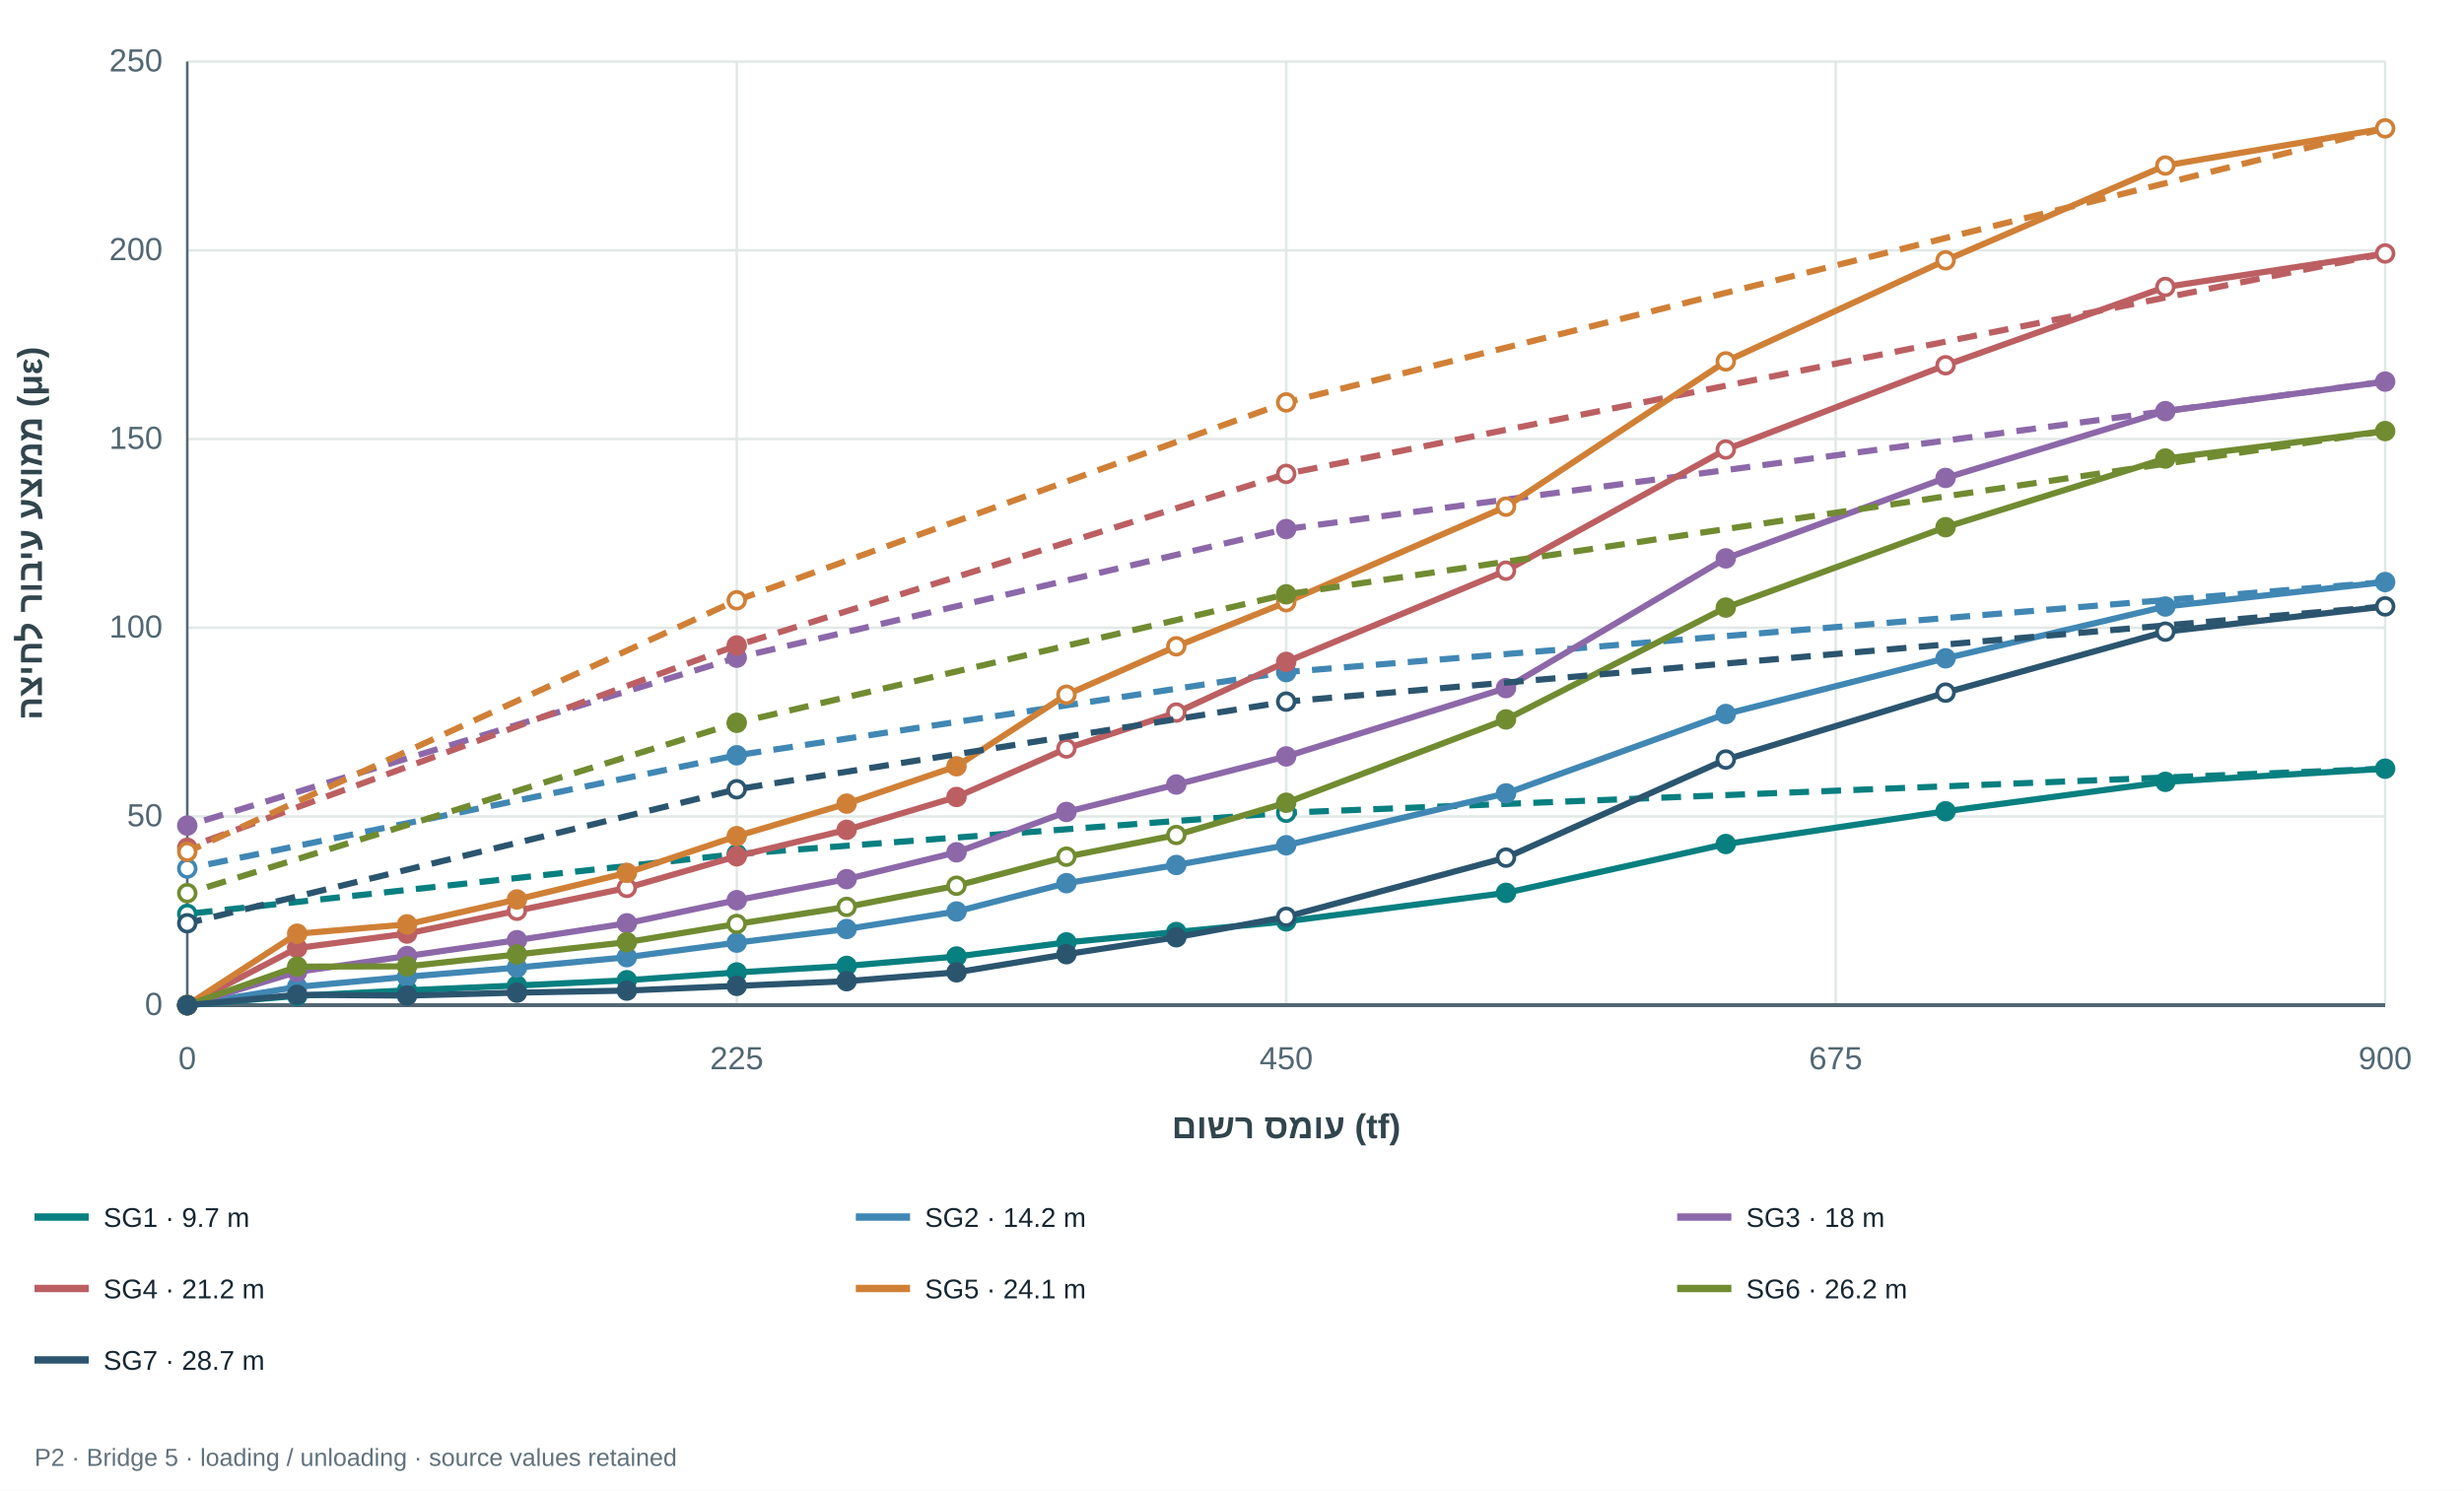
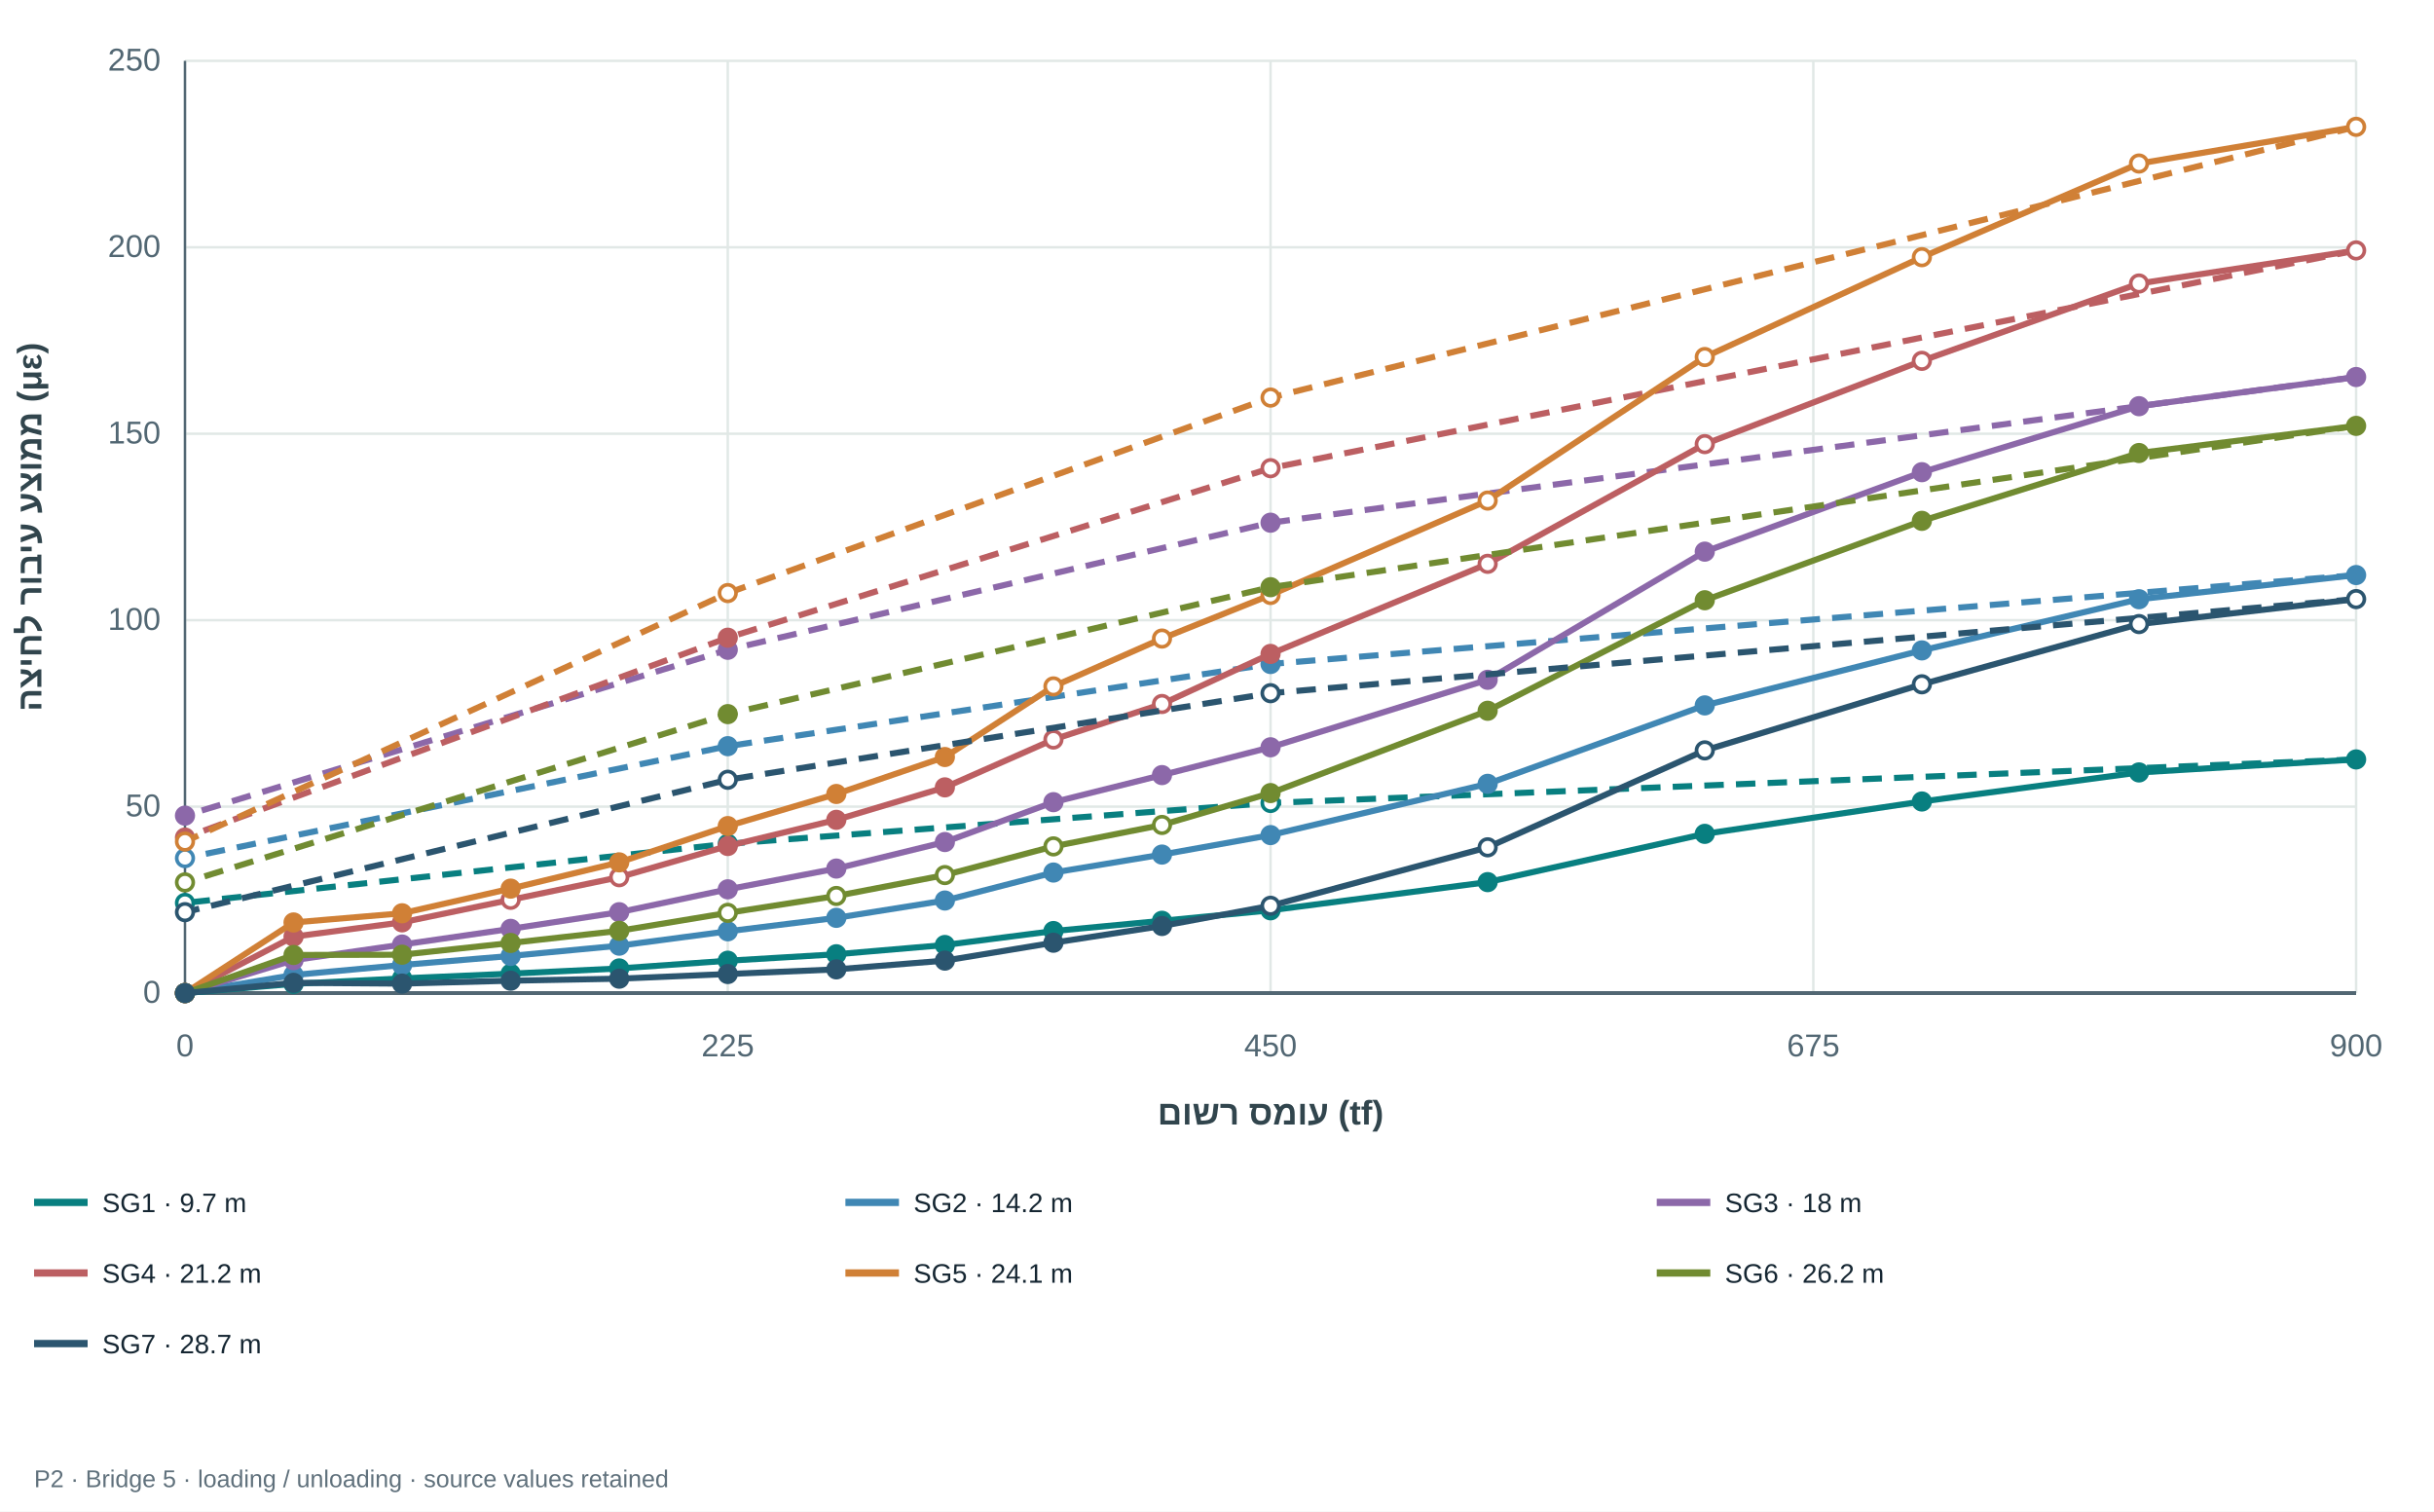
- <svg xmlns="http://www.w3.org/2000/svg" viewBox="0 0 1000 605" role="img" aria-label="תגובת המפלסים לעומס — העמסה ופריקה יחד" data-x-min="0" data-x-max="900" data-y-min="0" data-y-max="250" style="font-family:Arial,sans-serif">
+ <svg xmlns="http://www.w3.org/2000/svg" viewBox="0 0 1000 621" role="img" aria-label="תגובת המפלסים לעומס — העמסה ופריקה יחד" data-x-min="0" data-x-max="900" data-y-min="0" data-y-max="250" style="font-family:Arial,sans-serif">
  <rect width="1000" height="470" fill="white" />
  <line x1="76" y1="25" x2="76" y2="408" stroke="#e1e8e6" />
  <text x="76" y="434" text-anchor="middle" fill="#526773" font-size="13">0</text>
  <line x1="299" y1="25" x2="299" y2="408" stroke="#e1e8e6" />
  <text x="299" y="434" text-anchor="middle" fill="#526773" font-size="13">225</text>
  <line x1="522" y1="25" x2="522" y2="408" stroke="#e1e8e6" />
  <text x="522" y="434" text-anchor="middle" fill="#526773" font-size="13">450</text>
  <line x1="745" y1="25" x2="745" y2="408" stroke="#e1e8e6" />
  <text x="745" y="434" text-anchor="middle" fill="#526773" font-size="13">675</text>
  <line x1="968" y1="25" x2="968" y2="408" stroke="#e1e8e6" />
  <text x="968" y="434" text-anchor="middle" fill="#526773" font-size="13">900</text>
  <line x1="76" y1="408" x2="968" y2="408" stroke="#526773" stroke-width="1.6" />
  <text x="66" y="412" text-anchor="end" fill="#526773" font-size="13">0</text>
  <line x1="76" y1="331.4" x2="968" y2="331.4" stroke="#e1e8e6" stroke-width="1" />
  <text x="66" y="335.4" text-anchor="end" fill="#526773" font-size="13">50</text>
  <line x1="76" y1="254.8" x2="968" y2="254.8" stroke="#e1e8e6" stroke-width="1" />
  <text x="66" y="258.8" text-anchor="end" fill="#526773" font-size="13">100</text>
  <line x1="76" y1="178.2" x2="968" y2="178.2" stroke="#e1e8e6" stroke-width="1" />
  <text x="66" y="182.2" text-anchor="end" fill="#526773" font-size="13">150</text>
  <line x1="76" y1="101.6" x2="968" y2="101.6" stroke="#e1e8e6" stroke-width="1" />
  <text x="66" y="105.6" text-anchor="end" fill="#526773" font-size="13">200</text>
  <line x1="76" y1="25" x2="968" y2="25" stroke="#e1e8e6" stroke-width="1" />
  <text x="66" y="29" text-anchor="end" fill="#526773" font-size="13">250</text>
  <line x1="76" y1="25" x2="76" y2="408" stroke="#526773" />
  <g data-series="SG1" stroke="#087f80">
    <polyline data-branch="loading" points="76,408 120.6,404.208 165.2,401.978 209.8,400.028 254.4,397.882 299,394.711 343.6,392.055 388.2,388.247 432.8,382.519 477.4,378.303 522,373.994 611.2,362.416 700.4,342.586 789.6,329.292 878.8,317.353 968,312.01" fill="none" stroke-width="2.5" stroke-dasharray="" stroke-linejoin="round" />
    <polyline data-branch="unloading" points="968,312.01 522,329.89 299,346.664 76,370.955" fill="none" stroke-width="2.5" stroke-dasharray="8 5" stroke-linejoin="round" />
    <circle cx="76" cy="408" r="3.4" fill="#087f80" stroke-width="1.5" data-source-row="19" />
    <circle cx="120.6" cy="404.208" r="3.4" fill="#087f80" stroke-width="1.5" data-source-row="24" />
    <circle cx="165.2" cy="401.978" r="3.4" fill="#087f80" stroke-width="1.5" data-source-row="29" />
    <circle cx="209.8" cy="400.028" r="3.4" fill="#087f80" stroke-width="1.5" data-source-row="33" />
    <circle cx="254.4" cy="397.882" r="3.4" fill="#087f80" stroke-width="1.5" data-source-row="41" />
    <circle cx="299" cy="394.711" r="3.4" fill="#087f80" stroke-width="1.5" data-source-row="45" />
    <circle cx="343.6" cy="392.055" r="3.4" fill="#087f80" stroke-width="1.5" data-source-row="49" />
    <circle cx="388.2" cy="388.247" r="3.4" fill="#087f80" stroke-width="1.5" data-source-row="53" />
    <circle cx="432.8" cy="382.519" r="3.4" fill="#087f80" stroke-width="1.5" data-source-row="59" />
    <circle cx="477.4" cy="378.303" r="3.4" fill="#087f80" stroke-width="1.5" data-source-row="66" />
    <circle cx="522" cy="373.994" r="3.4" fill="#087f80" stroke-width="1.5" data-source-row="72" />
    <circle cx="611.2" cy="362.416" r="3.4" fill="#087f80" stroke-width="1.5" data-source-row="84" />
    <circle cx="700.4" cy="342.586" r="3.4" fill="#087f80" stroke-width="1.5" data-source-row="100" />
    <circle cx="789.6" cy="329.292" r="3.4" fill="#087f80" stroke-width="1.5" data-source-row="120" />
    <circle cx="878.8" cy="317.353" r="3.4" fill="#087f80" stroke-width="1.5" data-source-row="137" />
    <circle cx="968" cy="312.01" r="3.4" fill="#087f80" stroke-width="1.5" data-source-row="146" />
    <circle cx="522" cy="329.89" r="3.4" fill="white" stroke-width="1.5" data-source-row="149" />
    <circle cx="299" cy="346.664" r="3.4" fill="white" stroke-width="1.5" data-source-row="152" />
    <circle cx="76" cy="370.955" r="3.4" fill="white" stroke-width="1.5" data-source-row="155" />
  </g>
  <g data-series="SG2" stroke="#4087b4">
    <polyline data-branch="loading" points="76,408 120.6,400.57 165.2,396.465 209.8,392.744 254.4,388.524 299,382.623 343.6,377.09 388.2,369.976 432.8,358.482 477.4,351.099 522,343.096 611.2,322.036 700.4,289.812 789.6,267.211 878.8,246.19 968,236.258" fill="none" stroke-width="2.5" stroke-dasharray="" stroke-linejoin="round" />
    <polyline data-branch="unloading" points="968,236.258 522,272.801 299,306.561 76,352.56" fill="none" stroke-width="2.5" stroke-dasharray="8 5" stroke-linejoin="round" />
    <circle cx="76" cy="408" r="3.4" fill="#4087b4" stroke-width="1.5" data-source-row="19" />
    <circle cx="120.6" cy="400.57" r="3.4" fill="#4087b4" stroke-width="1.5" data-source-row="24" />
    <circle cx="165.2" cy="396.465" r="3.4" fill="#4087b4" stroke-width="1.5" data-source-row="29" />
    <circle cx="209.8" cy="392.744" r="3.4" fill="#4087b4" stroke-width="1.5" data-source-row="33" />
    <circle cx="254.4" cy="388.524" r="3.4" fill="#4087b4" stroke-width="1.5" data-source-row="41" />
    <circle cx="299" cy="382.623" r="3.4" fill="#4087b4" stroke-width="1.5" data-source-row="45" />
    <circle cx="343.6" cy="377.09" r="3.4" fill="#4087b4" stroke-width="1.5" data-source-row="49" />
    <circle cx="388.2" cy="369.976" r="3.4" fill="#4087b4" stroke-width="1.5" data-source-row="53" />
    <circle cx="432.8" cy="358.482" r="3.4" fill="#4087b4" stroke-width="1.5" data-source-row="59" />
    <circle cx="477.4" cy="351.099" r="3.4" fill="#4087b4" stroke-width="1.5" data-source-row="66" />
    <circle cx="522" cy="343.096" r="3.4" fill="#4087b4" stroke-width="1.5" data-source-row="72" />
    <circle cx="611.2" cy="322.036" r="3.4" fill="#4087b4" stroke-width="1.5" data-source-row="84" />
    <circle cx="700.4" cy="289.812" r="3.4" fill="#4087b4" stroke-width="1.5" data-source-row="100" />
    <circle cx="789.6" cy="267.211" r="3.4" fill="#4087b4" stroke-width="1.5" data-source-row="120" />
    <circle cx="878.8" cy="246.19" r="3.4" fill="#4087b4" stroke-width="1.5" data-source-row="137" />
    <circle cx="968" cy="236.258" r="3.4" fill="#4087b4" stroke-width="1.5" data-source-row="146" />
    <circle cx="522" cy="272.801" r="3.4" fill="#4087b4" stroke-width="1.5" data-source-row="149" />
    <circle cx="299" cy="306.561" r="3.4" fill="#4087b4" stroke-width="1.5" data-source-row="152" />
    <circle cx="76" cy="352.56" r="3.4" fill="white" stroke-width="1.5" data-source-row="155" />
  </g>
  <g data-series="SG3" stroke="#8c68a9">
    <polyline data-branch="loading" points="76,408 120.6,394.478 165.2,388.065 209.8,381.616 254.4,374.773 299,365.376 343.6,356.845 388.2,345.948 432.8,329.565 477.4,318.444 522,307.024 611.2,279.294 700.4,226.641 789.6,193.996 878.8,166.881 968,154.897" fill="none" stroke-width="2.5" stroke-dasharray="" stroke-linejoin="round" />
    <polyline data-branch="unloading" points="968,154.897 522,214.749 299,266.966 76,335.097" fill="none" stroke-width="2.5" stroke-dasharray="8 5" stroke-linejoin="round" />
    <circle cx="76" cy="408" r="3.4" fill="#8c68a9" stroke-width="1.5" data-source-row="19" />
    <circle cx="120.6" cy="394.478" r="3.4" fill="#8c68a9" stroke-width="1.5" data-source-row="24" />
    <circle cx="165.2" cy="388.065" r="3.4" fill="#8c68a9" stroke-width="1.5" data-source-row="29" />
    <circle cx="209.8" cy="381.616" r="3.4" fill="#8c68a9" stroke-width="1.5" data-source-row="33" />
    <circle cx="254.4" cy="374.773" r="3.4" fill="#8c68a9" stroke-width="1.5" data-source-row="41" />
    <circle cx="299" cy="365.376" r="3.4" fill="#8c68a9" stroke-width="1.5" data-source-row="45" />
    <circle cx="343.6" cy="356.845" r="3.4" fill="#8c68a9" stroke-width="1.5" data-source-row="49" />
    <circle cx="388.2" cy="345.948" r="3.4" fill="#8c68a9" stroke-width="1.5" data-source-row="53" />
    <circle cx="432.8" cy="329.565" r="3.4" fill="#8c68a9" stroke-width="1.5" data-source-row="59" />
    <circle cx="477.4" cy="318.444" r="3.4" fill="#8c68a9" stroke-width="1.5" data-source-row="66" />
    <circle cx="522" cy="307.024" r="3.4" fill="#8c68a9" stroke-width="1.5" data-source-row="72" />
    <circle cx="611.2" cy="279.294" r="3.4" fill="#8c68a9" stroke-width="1.5" data-source-row="84" />
    <circle cx="700.4" cy="226.641" r="3.4" fill="#8c68a9" stroke-width="1.5" data-source-row="100" />
    <circle cx="789.6" cy="193.996" r="3.4" fill="#8c68a9" stroke-width="1.5" data-source-row="120" />
    <circle cx="878.8" cy="166.881" r="3.4" fill="#8c68a9" stroke-width="1.5" data-source-row="137" />
    <circle cx="968" cy="154.897" r="3.4" fill="#8c68a9" stroke-width="1.5" data-source-row="146" />
    <circle cx="522" cy="214.749" r="3.4" fill="#8c68a9" stroke-width="1.5" data-source-row="149" />
    <circle cx="299" cy="266.966" r="3.4" fill="#8c68a9" stroke-width="1.5" data-source-row="152" />
    <circle cx="76" cy="335.097" r="3.4" fill="#8c68a9" stroke-width="1.5" data-source-row="155" />
  </g>
  <g data-series="SG4" stroke="#bc5f62">
    <polyline data-branch="loading" points="76,408 120.6,384.814 165.2,378.943 209.8,369.68 254.4,360.398 299,347.573 343.6,336.827 388.2,323.49 432.8,303.818 477.4,289.232 522,268.661 611.2,231.644 700.4,182.463 789.6,148.25 878.8,116.483 968,102.884" fill="none" stroke-width="2.5" stroke-dasharray="" stroke-linejoin="round" />
    <polyline data-branch="unloading" points="968,102.884 522,192.355 299,262.004 76,344.114" fill="none" stroke-width="2.5" stroke-dasharray="8 5" stroke-linejoin="round" />
    <circle cx="76" cy="408" r="3.4" fill="#bc5f62" stroke-width="1.5" data-source-row="19" />
    <circle cx="120.6" cy="384.814" r="3.4" fill="#bc5f62" stroke-width="1.5" data-source-row="24" />
    <circle cx="165.2" cy="378.943" r="3.4" fill="#bc5f62" stroke-width="1.5" data-source-row="29" />
    <circle cx="209.8" cy="369.68" r="3.4" fill="white" stroke-width="1.5" data-source-row="33" />
    <circle cx="254.4" cy="360.398" r="3.4" fill="white" stroke-width="1.5" data-source-row="41" />
    <circle cx="299" cy="347.573" r="3.4" fill="#bc5f62" stroke-width="1.5" data-source-row="45" />
    <circle cx="343.6" cy="336.827" r="3.4" fill="#bc5f62" stroke-width="1.5" data-source-row="49" />
    <circle cx="388.2" cy="323.49" r="3.4" fill="#bc5f62" stroke-width="1.5" data-source-row="53" />
    <circle cx="432.8" cy="303.818" r="3.4" fill="white" stroke-width="1.5" data-source-row="59" />
    <circle cx="477.4" cy="289.232" r="3.4" fill="white" stroke-width="1.5" data-source-row="66" />
    <circle cx="522" cy="268.661" r="3.4" fill="#bc5f62" stroke-width="1.5" data-source-row="72" />
    <circle cx="611.2" cy="231.644" r="3.4" fill="white" stroke-width="1.5" data-source-row="84" />
    <circle cx="700.4" cy="182.463" r="3.4" fill="white" stroke-width="1.5" data-source-row="100" />
    <circle cx="789.6" cy="148.25" r="3.4" fill="white" stroke-width="1.5" data-source-row="120" />
    <circle cx="878.8" cy="116.483" r="3.4" fill="white" stroke-width="1.5" data-source-row="137" />
    <circle cx="968" cy="102.884" r="3.4" fill="white" stroke-width="1.5" data-source-row="146" />
    <circle cx="522" cy="192.355" r="3.4" fill="white" stroke-width="1.5" data-source-row="149" />
    <circle cx="299" cy="262.004" r="3.4" fill="#bc5f62" stroke-width="1.5" data-source-row="152" />
    <circle cx="76" cy="344.114" r="3.4" fill="#bc5f62" stroke-width="1.5" data-source-row="155" />
  </g>
  <g data-series="SG5" stroke="#d08036">
    <polyline data-branch="loading" points="76,408 120.6,378.994 165.2,375.215 209.8,365.087 254.4,354.3 299,339.39 343.6,326.205 388.2,311.021 432.8,282.007 477.4,262.345 522,244.44 611.2,205.656 700.4,146.686 789.6,105.663 878.8,67.184 968,52.104" fill="none" stroke-width="2.5" stroke-dasharray="" stroke-linejoin="round" />
    <polyline data-branch="unloading" points="968,52.104 522,163.347 299,243.664 76,345.76" fill="none" stroke-width="2.5" stroke-dasharray="8 5" stroke-linejoin="round" />
    <circle cx="76" cy="408" r="3.4" fill="#d08036" stroke-width="1.5" data-source-row="19" />
    <circle cx="120.6" cy="378.994" r="3.4" fill="#d08036" stroke-width="1.5" data-source-row="24" />
    <circle cx="165.2" cy="375.215" r="3.4" fill="#d08036" stroke-width="1.5" data-source-row="29" />
    <circle cx="209.8" cy="365.087" r="3.4" fill="#d08036" stroke-width="1.5" data-source-row="33" />
    <circle cx="254.4" cy="354.3" r="3.4" fill="#d08036" stroke-width="1.5" data-source-row="41" />
    <circle cx="299" cy="339.39" r="3.4" fill="#d08036" stroke-width="1.5" data-source-row="45" />
    <circle cx="343.6" cy="326.205" r="3.4" fill="#d08036" stroke-width="1.5" data-source-row="49" />
    <circle cx="388.2" cy="311.021" r="3.4" fill="#d08036" stroke-width="1.5" data-source-row="53" />
    <circle cx="432.8" cy="282.007" r="3.4" fill="white" stroke-width="1.5" data-source-row="59" />
    <circle cx="477.4" cy="262.345" r="3.4" fill="white" stroke-width="1.5" data-source-row="66" />
    <circle cx="522" cy="244.44" r="3.4" fill="white" stroke-width="1.5" data-source-row="72" />
    <circle cx="611.2" cy="205.656" r="3.4" fill="white" stroke-width="1.5" data-source-row="84" />
    <circle cx="700.4" cy="146.686" r="3.4" fill="white" stroke-width="1.5" data-source-row="100" />
    <circle cx="789.6" cy="105.663" r="3.4" fill="white" stroke-width="1.5" data-source-row="120" />
    <circle cx="878.8" cy="67.184" r="3.4" fill="white" stroke-width="1.5" data-source-row="137" />
    <circle cx="968" cy="52.104" r="3.4" fill="white" stroke-width="1.5" data-source-row="146" />
    <circle cx="522" cy="163.347" r="3.4" fill="white" stroke-width="1.5" data-source-row="149" />
    <circle cx="299" cy="243.664" r="3.4" fill="white" stroke-width="1.5" data-source-row="152" />
    <circle cx="76" cy="345.76" r="3.4" fill="white" stroke-width="1.5" data-source-row="155" />
  </g>
  <g data-series="SG6" stroke="#718b31">
    <polyline data-branch="loading" points="76,408 120.6,392.351 165.2,392.239 209.8,387.413 254.4,382.421 299,375.04 343.6,368.108 388.2,359.518 432.8,347.736 477.4,338.93 522,325.833 611.2,292.014 700.4,246.61 789.6,213.987 878.8,186.119 968,174.971" fill="none" stroke-width="2.5" stroke-dasharray="" stroke-linejoin="round" />
    <polyline data-branch="unloading" points="968,174.971 522,241.248 299,293.392 76,362.532" fill="none" stroke-width="2.5" stroke-dasharray="8 5" stroke-linejoin="round" />
    <circle cx="76" cy="408" r="3.4" fill="#718b31" stroke-width="1.5" data-source-row="19" />
    <circle cx="120.6" cy="392.351" r="3.4" fill="#718b31" stroke-width="1.5" data-source-row="24" />
    <circle cx="165.2" cy="392.239" r="3.4" fill="#718b31" stroke-width="1.5" data-source-row="29" />
    <circle cx="209.8" cy="387.413" r="3.4" fill="#718b31" stroke-width="1.5" data-source-row="33" />
    <circle cx="254.4" cy="382.421" r="3.4" fill="#718b31" stroke-width="1.5" data-source-row="41" />
    <circle cx="299" cy="375.04" r="3.4" fill="white" stroke-width="1.5" data-source-row="45" />
    <circle cx="343.6" cy="368.108" r="3.4" fill="white" stroke-width="1.5" data-source-row="49" />
    <circle cx="388.2" cy="359.518" r="3.4" fill="white" stroke-width="1.5" data-source-row="53" />
    <circle cx="432.8" cy="347.736" r="3.4" fill="white" stroke-width="1.5" data-source-row="59" />
    <circle cx="477.4" cy="338.93" r="3.4" fill="white" stroke-width="1.5" data-source-row="66" />
    <circle cx="522" cy="325.833" r="3.4" fill="#718b31" stroke-width="1.5" data-source-row="72" />
    <circle cx="611.2" cy="292.014" r="3.4" fill="#718b31" stroke-width="1.5" data-source-row="84" />
    <circle cx="700.4" cy="246.61" r="3.4" fill="#718b31" stroke-width="1.5" data-source-row="100" />
    <circle cx="789.6" cy="213.987" r="3.4" fill="#718b31" stroke-width="1.5" data-source-row="120" />
    <circle cx="878.8" cy="186.119" r="3.4" fill="#718b31" stroke-width="1.5" data-source-row="137" />
    <circle cx="968" cy="174.971" r="3.4" fill="#718b31" stroke-width="1.5" data-source-row="146" />
    <circle cx="522" cy="241.248" r="3.4" fill="#718b31" stroke-width="1.5" data-source-row="149" />
    <circle cx="299" cy="293.392" r="3.4" fill="#718b31" stroke-width="1.5" data-source-row="152" />
    <circle cx="76" cy="362.532" r="3.4" fill="white" stroke-width="1.5" data-source-row="155" />
  </g>
  <g data-series="SG7" stroke="#2b556f">
    <polyline data-branch="loading" points="76,408 120.6,403.794 165.2,404.113 209.8,402.911 254.4,402.086 299,400.173 343.6,398.261 388.2,394.662 432.8,387.309 477.4,380.438 522,372.136 611.2,348.117 700.4,308.287 789.6,281.141 878.8,256.395 968,246.134" fill="none" stroke-width="2.5" stroke-dasharray="" stroke-linejoin="round" />
    <polyline data-branch="unloading" points="968,246.134 522,284.792 299,320.364 76,374.754" fill="none" stroke-width="2.5" stroke-dasharray="8 5" stroke-linejoin="round" />
    <circle cx="76" cy="408" r="3.4" fill="#2b556f" stroke-width="1.5" data-source-row="19" />
    <circle cx="120.6" cy="403.794" r="3.4" fill="#2b556f" stroke-width="1.5" data-source-row="24" />
    <circle cx="165.2" cy="404.113" r="3.4" fill="#2b556f" stroke-width="1.5" data-source-row="29" />
    <circle cx="209.8" cy="402.911" r="3.4" fill="#2b556f" stroke-width="1.5" data-source-row="33" />
    <circle cx="254.4" cy="402.086" r="3.4" fill="#2b556f" stroke-width="1.5" data-source-row="41" />
    <circle cx="299" cy="400.173" r="3.4" fill="#2b556f" stroke-width="1.5" data-source-row="45" />
    <circle cx="343.6" cy="398.261" r="3.4" fill="#2b556f" stroke-width="1.5" data-source-row="49" />
    <circle cx="388.2" cy="394.662" r="3.4" fill="#2b556f" stroke-width="1.5" data-source-row="53" />
    <circle cx="432.8" cy="387.309" r="3.4" fill="#2b556f" stroke-width="1.5" data-source-row="59" />
    <circle cx="477.4" cy="380.438" r="3.4" fill="#2b556f" stroke-width="1.5" data-source-row="66" />
    <circle cx="522" cy="372.136" r="3.4" fill="white" stroke-width="1.5" data-source-row="72" />
    <circle cx="611.2" cy="348.117" r="3.4" fill="white" stroke-width="1.5" data-source-row="84" />
    <circle cx="700.4" cy="308.287" r="3.4" fill="white" stroke-width="1.5" data-source-row="100" />
    <circle cx="789.6" cy="281.141" r="3.4" fill="white" stroke-width="1.5" data-source-row="120" />
    <circle cx="878.8" cy="256.395" r="3.4" fill="white" stroke-width="1.5" data-source-row="137" />
    <circle cx="968" cy="246.134" r="3.4" fill="white" stroke-width="1.5" data-source-row="146" />
    <circle cx="522" cy="284.792" r="3.4" fill="white" stroke-width="1.5" data-source-row="149" />
    <circle cx="299" cy="320.364" r="3.4" fill="white" stroke-width="1.5" data-source-row="152" />
    <circle cx="76" cy="374.754" r="3.4" fill="white" stroke-width="1.5" data-source-row="155" />
  </g>
  <text x="522" y="462" text-anchor="middle" fill="#31454d" font-size="14" font-weight="700">עומס רשום (tf)</text>
  <text transform="translate(17 216.5) rotate(-90)" text-anchor="middle" fill="#31454d" font-size="14" font-weight="700">ממוצע עיבור לחיצה (με)</text>
-   <rect x="0" y="470" width="1000" height="135" fill="white" />
+   <rect x="0" y="470" width="1000" height="151" fill="white" />
  <line x1="14" y1="494" x2="36" y2="494" stroke="#087f80" stroke-width="3" stroke-dasharray="" />
  <text x="42" y="498" font-size="11" direction="ltr" unicode-bidi="plaintext" fill="#152632">SG1 · 9.7 m</text>
  <line x1="347.333" y1="494" x2="369.333" y2="494" stroke="#4087b4" stroke-width="3" stroke-dasharray="" />
  <text x="375.333" y="498" font-size="11" direction="ltr" unicode-bidi="plaintext" fill="#152632">SG2 · 14.2 m</text>
  <line x1="680.667" y1="494" x2="702.667" y2="494" stroke="#8c68a9" stroke-width="3" stroke-dasharray="" />
  <text x="708.667" y="498" font-size="11" direction="ltr" unicode-bidi="plaintext" fill="#152632">SG3 · 18 m</text>
  <line x1="14" y1="523" x2="36" y2="523" stroke="#bc5f62" stroke-width="3" stroke-dasharray="" />
  <text x="42" y="527" font-size="11" direction="ltr" unicode-bidi="plaintext" fill="#152632">SG4 · 21.2 m</text>
  <line x1="347.333" y1="523" x2="369.333" y2="523" stroke="#d08036" stroke-width="3" stroke-dasharray="" />
  <text x="375.333" y="527" font-size="11" direction="ltr" unicode-bidi="plaintext" fill="#152632">SG5 · 24.1 m</text>
  <line x1="680.667" y1="523" x2="702.667" y2="523" stroke="#718b31" stroke-width="3" stroke-dasharray="" />
  <text x="708.667" y="527" font-size="11" direction="ltr" unicode-bidi="plaintext" fill="#152632">SG6 · 26.2 m</text>
  <line x1="14" y1="552" x2="36" y2="552" stroke="#2b556f" stroke-width="3" stroke-dasharray="" />
  <text x="42" y="556" font-size="11" direction="ltr" unicode-bidi="plaintext" fill="#152632">SG7 · 28.7 m</text>
-   <text x="14" y="595" font-size="10" fill="#60717c">P2 · Bridge 5 · loading / unloading · source values retained</text>
+   <text x="14" y="611" font-size="10" fill="#60717c">P2 · Bridge 5 · loading / unloading · source values retained</text>
</svg>
